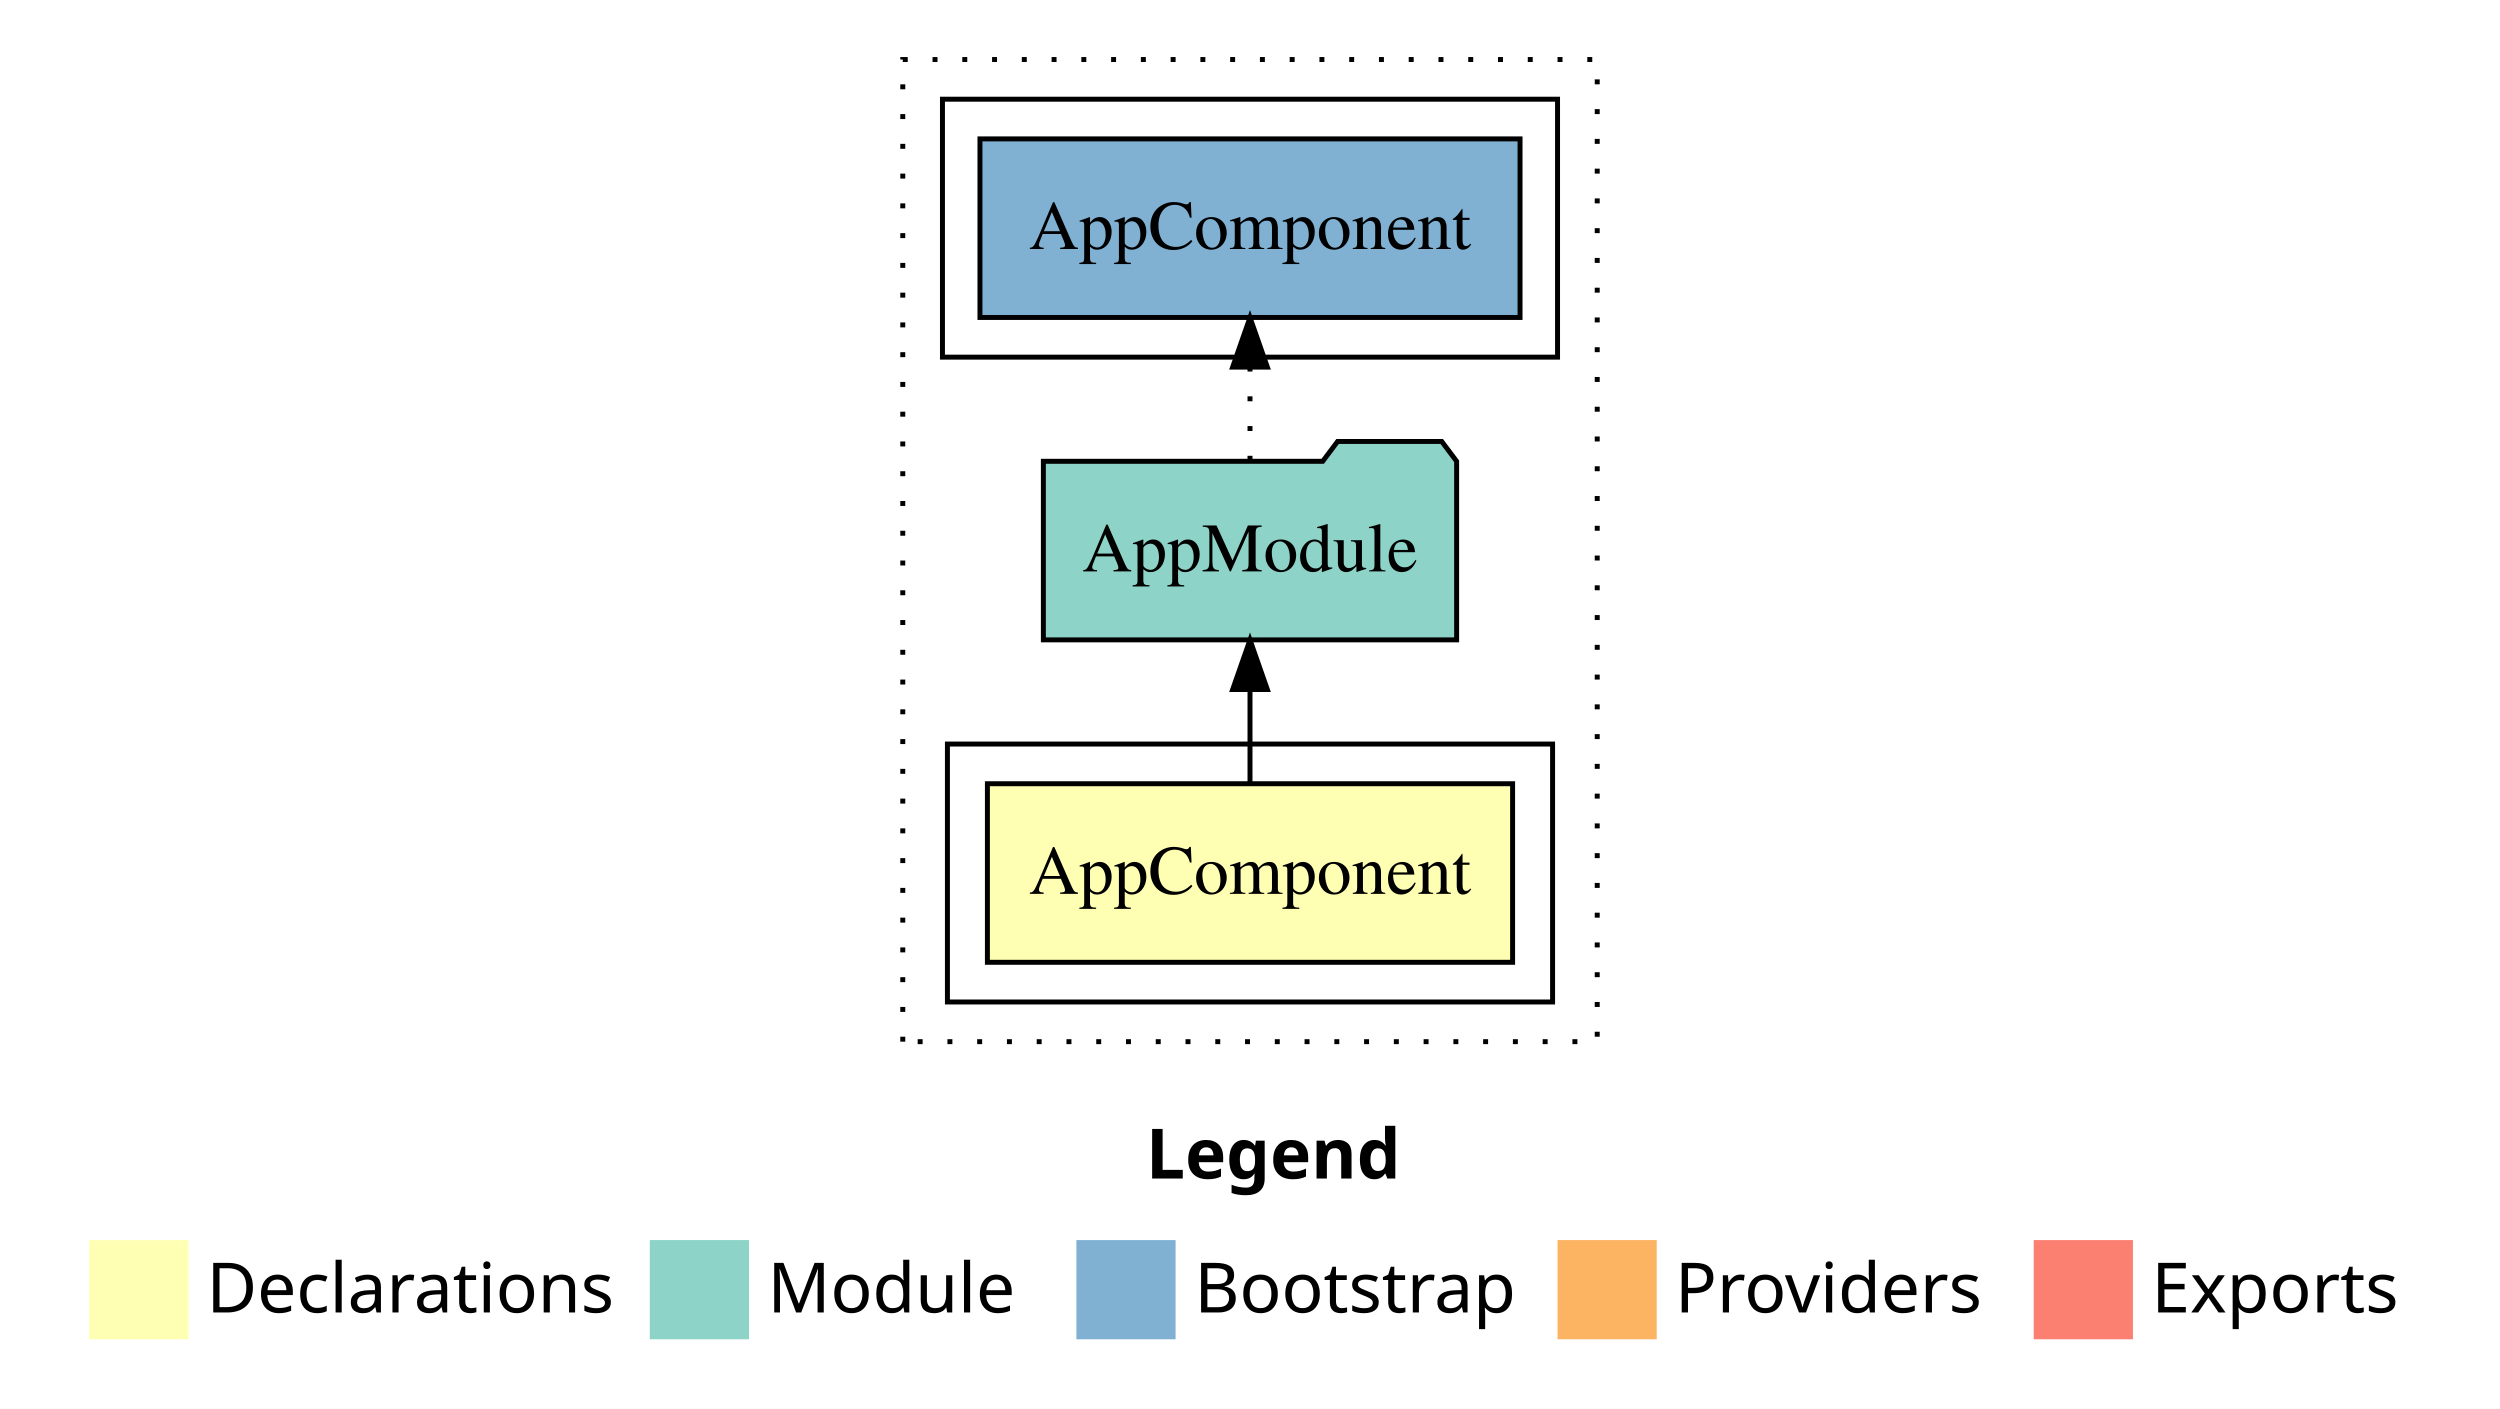
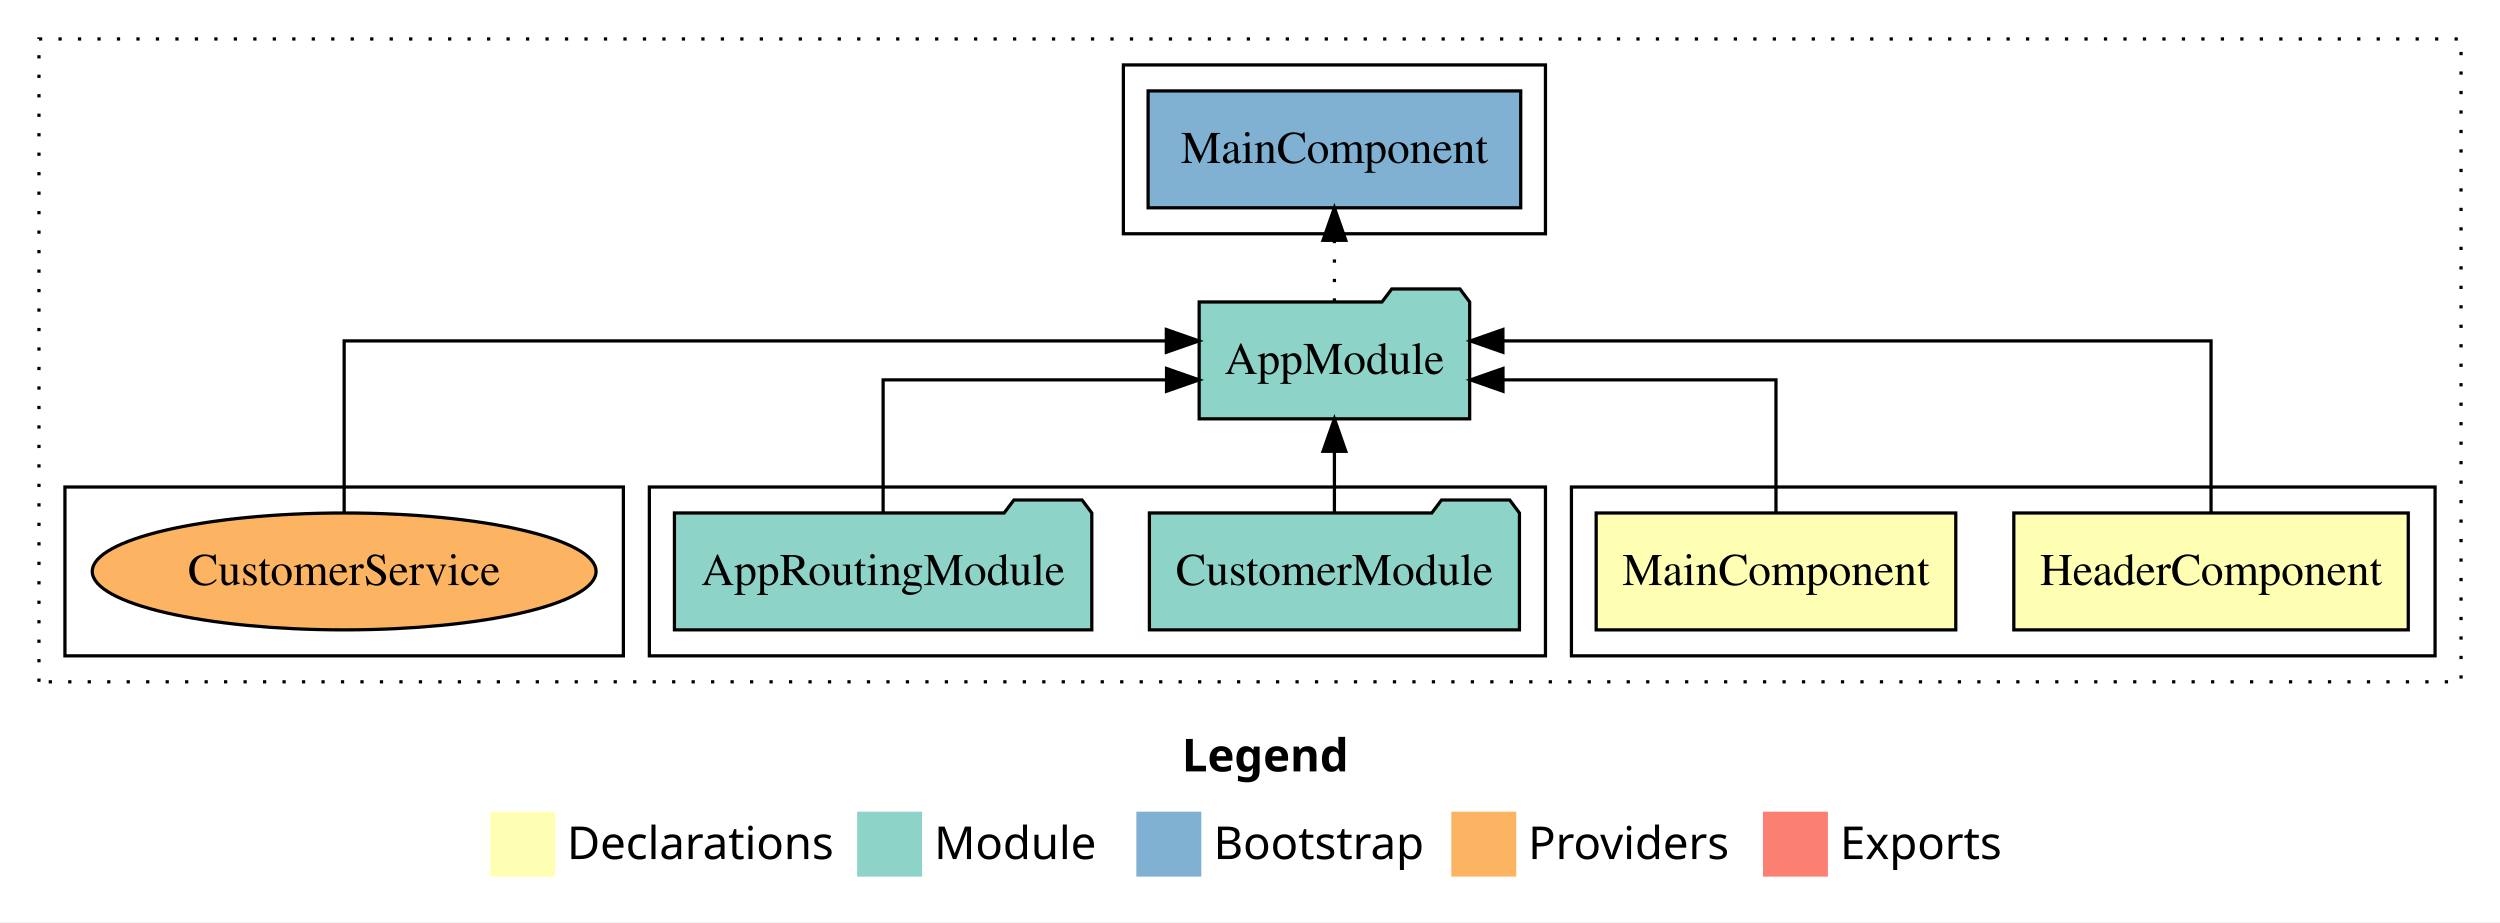
- <svg xmlns="http://www.w3.org/2000/svg" width="504pt" height="284pt" viewBox="0.00 0.00 504.00 284.00">
+ <svg xmlns="http://www.w3.org/2000/svg" width="770pt" height="284pt" viewBox="0.00 0.00 770.00 284.00">
  <g id="graph0" class="graph" transform="scale(1 1) rotate(0) translate(4 280)">
-     <polygon fill="#ffffff" stroke="transparent" points="-4,4 -4,-280 500,-280 500,4 -4,4" />
-     <text text-anchor="start" x="227.009" y="-42.4" font-family="sans-serif" font-weight="bold" font-size="14.00" fill="#000000">Legend</text>
-     <polygon fill="#ffffb3" stroke="transparent" points="14,-10 14,-30 34,-30 34,-10 14,-10" />
-     <text text-anchor="start" x="37.629" y="-15.4" font-family="sans-serif" font-size="14.00" fill="#000000">  Declarations</text>
-     <polygon fill="#8dd3c7" stroke="transparent" points="127,-10 127,-30 147,-30 147,-10 127,-10" />
-     <text text-anchor="start" x="150.725" y="-15.4" font-family="sans-serif" font-size="14.00" fill="#000000">  Module</text>
-     <polygon fill="#80b1d3" stroke="transparent" points="213,-10 213,-30 233,-30 233,-10 213,-10" />
-     <text text-anchor="start" x="236.781" y="-15.4" font-family="sans-serif" font-size="14.00" fill="#000000">  Bootstrap</text>
-     <polygon fill="#fdb462" stroke="transparent" points="310,-10 310,-30 330,-30 330,-10 310,-10" />
-     <text text-anchor="start" x="333.673" y="-15.4" font-family="sans-serif" font-size="14.00" fill="#000000">  Providers</text>
-     <polygon fill="#fb8072" stroke="transparent" points="406,-10 406,-30 426,-30 426,-10 406,-10" />
-     <text text-anchor="start" x="429.726" y="-15.4" font-family="sans-serif" font-size="14.00" fill="#000000">  Exports</text>
+     <polygon fill="#ffffff" stroke="transparent" points="-4,4 -4,-280 766,-280 766,4 -4,4" />
+     <text text-anchor="start" x="360.009" y="-42.4" font-family="sans-serif" font-weight="bold" font-size="14.00" fill="#000000">Legend</text>
+     <polygon fill="#ffffb3" stroke="transparent" points="147,-10 147,-30 167,-30 167,-10 147,-10" />
+     <text text-anchor="start" x="170.629" y="-15.4" font-family="sans-serif" font-size="14.00" fill="#000000">  Declarations</text>
+     <polygon fill="#8dd3c7" stroke="transparent" points="260,-10 260,-30 280,-30 280,-10 260,-10" />
+     <text text-anchor="start" x="283.725" y="-15.4" font-family="sans-serif" font-size="14.00" fill="#000000">  Module</text>
+     <polygon fill="#80b1d3" stroke="transparent" points="346,-10 346,-30 366,-30 366,-10 346,-10" />
+     <text text-anchor="start" x="369.781" y="-15.4" font-family="sans-serif" font-size="14.00" fill="#000000">  Bootstrap</text>
+     <polygon fill="#fdb462" stroke="transparent" points="443,-10 443,-30 463,-30 463,-10 443,-10" />
+     <text text-anchor="start" x="466.673" y="-15.4" font-family="sans-serif" font-size="14.00" fill="#000000">  Providers</text>
+     <polygon fill="#fb8072" stroke="transparent" points="539,-10 539,-30 559,-30 559,-10 539,-10" />
+     <text text-anchor="start" x="562.726" y="-15.4" font-family="sans-serif" font-size="14.00" fill="#000000">  Exports</text>
    <g id="clust1" class="cluster">
-       <polygon fill="none" stroke="#000000" stroke-dasharray="1,5" points="178,-70 178,-268 318,-268 318,-70 178,-70" />
+       <polygon fill="none" stroke="#000000" stroke-dasharray="1,5" points="8,-70 8,-268 754,-268 754,-70 8,-70" />
    </g>
    <g id="clust2" class="cluster">
-       <polygon fill="none" stroke="#000000" points="187,-78 187,-130 309,-130 309,-78 187,-78" />
+       <polygon fill="none" stroke="#000000" points="480,-78 480,-130 746,-130 746,-78 480,-78" />
    </g>
-     <g id="clust6" class="cluster">
-       <polygon fill="none" stroke="#000000" points="186,-208 186,-260 310,-260 310,-208 186,-208" />
+     <g id="clust5" class="cluster">
+       <polygon fill="none" stroke="#000000" points="196,-78 196,-130 472,-130 472,-78 196,-78" />
+     </g>
+     <g id="clust7" class="cluster">
+       <polygon fill="none" stroke="#000000" points="342,-208 342,-260 472,-260 472,-208 342,-208" />
+     </g>
+     <g id="clust8" class="cluster">
+       <polygon fill="none" stroke="#000000" points="16,-78 16,-130 188,-130 188,-78 16,-78" />
    </g>
    <g id="node1" class="node">
-       <polygon fill="#ffffb3" stroke="#000000" points="300.94,-122 195.06,-122 195.06,-86 300.94,-86 300.94,-122" />
-       <text text-anchor="middle" x="248" y="-99.8" font-family="Times,serif" font-size="14.00" fill="#000000">AppComponent</text>
+       <polygon fill="#ffffb3" stroke="#000000" points="737.744,-122 616.256,-122 616.256,-86 737.744,-86 737.744,-122" />
+       <text text-anchor="middle" x="677" y="-99.8" font-family="Times,serif" font-size="14.00" fill="#000000">HeaderComponent</text>
+     </g>
+     <g id="node3" class="node">
+       <polygon fill="#8dd3c7" stroke="#000000" points="448.657,-187 445.657,-191 424.657,-191 421.657,-187 365.343,-187 365.343,-151 448.657,-151 448.657,-187" />
+       <text text-anchor="middle" x="407" y="-164.8" font-family="Times,serif" font-size="14.00" fill="#000000">AppModule</text>
+     </g>
+     <g id="edge1" class="edge">
+       <path fill="none" stroke="#000000" d="M677,-122.284C677,-143.321 677,-175 677,-175 677,-175 458.891,-175 458.891,-175" />
+       <polygon fill="#000000" stroke="#000000" points="458.891,-171.5 448.891,-175 458.891,-178.5 458.891,-171.5" />
    </g>
    <g id="node2" class="node">
-       <polygon fill="#8dd3c7" stroke="#000000" points="289.657,-187 286.657,-191 265.657,-191 262.657,-187 206.343,-187 206.343,-151 289.657,-151 289.657,-187" />
-       <text text-anchor="middle" x="248" y="-164.8" font-family="Times,serif" font-size="14.00" fill="#000000">AppModule</text>
-     </g>
-     <g id="edge1" class="edge">
-       <path fill="none" stroke="#000000" d="M248,-122.106C248,-122.106 248,-140.991 248,-140.991" />
-       <polygon fill="#000000" stroke="#000000" points="244.5,-140.991 248,-150.991 251.5,-140.991 244.5,-140.991" />
-     </g>
-     <g id="node3" class="node">
-       <polygon fill="#80b1d3" stroke="#000000" points="302.439,-252 193.561,-252 193.561,-216 302.439,-216 302.439,-252" />
-       <text text-anchor="middle" x="248" y="-229.8" font-family="Times,serif" font-size="14.00" fill="#000000">AppComponent </text>
+       <polygon fill="#ffffb3" stroke="#000000" points="598.382,-122 487.618,-122 487.618,-86 598.382,-86 598.382,-122" />
+       <text text-anchor="middle" x="543" y="-99.8" font-family="Times,serif" font-size="14.00" fill="#000000">MainComponent</text>
    </g>
    <g id="edge2" class="edge">
-       <path fill="none" stroke="#000000" stroke-dasharray="1,5" d="M248,-187.106C248,-187.106 248,-205.991 248,-205.991" />
-       <polygon fill="#000000" stroke="#000000" points="244.5,-205.991 248,-215.991 251.5,-205.991 244.5,-205.991" />
+       <path fill="none" stroke="#000000" d="M543,-122.022C543,-139.373 543,-163 543,-163 543,-163 458.914,-163 458.914,-163" />
+       <polygon fill="#000000" stroke="#000000" points="458.914,-159.5 448.914,-163 458.914,-166.5 458.914,-159.5" />
+     </g>
+     <g id="node6" class="node">
+       <polygon fill="#80b1d3" stroke="#000000" points="464.383,-252 349.617,-252 349.617,-216 464.383,-216 464.383,-252" />
+       <text text-anchor="middle" x="407" y="-229.8" font-family="Times,serif" font-size="14.00" fill="#000000">MainComponent </text>
+     </g>
+     <g id="edge5" class="edge">
+       <path fill="none" stroke="#000000" stroke-dasharray="1,5" d="M407,-187.106C407,-187.106 407,-205.991 407,-205.991" />
+       <polygon fill="#000000" stroke="#000000" points="403.5,-205.991 407,-215.991 410.5,-205.991 403.5,-205.991" />
+     </g>
+     <g id="node4" class="node">
+       <polygon fill="#8dd3c7" stroke="#000000" points="463.987,-122 460.987,-126 439.987,-126 436.987,-122 350.013,-122 350.013,-86 463.987,-86 463.987,-122" />
+       <text text-anchor="middle" x="407" y="-99.8" font-family="Times,serif" font-size="14.00" fill="#000000">CustomerModule</text>
+     </g>
+     <g id="edge3" class="edge">
+       <path fill="none" stroke="#000000" d="M407,-122.106C407,-122.106 407,-140.991 407,-140.991" />
+       <polygon fill="#000000" stroke="#000000" points="403.5,-140.991 407,-150.991 410.5,-140.991 403.5,-140.991" />
+     </g>
+     <g id="node5" class="node">
+       <polygon fill="#8dd3c7" stroke="#000000" points="332.274,-122 329.274,-126 308.274,-126 305.274,-122 203.726,-122 203.726,-86 332.274,-86 332.274,-122" />
+       <text text-anchor="middle" x="268" y="-99.8" font-family="Times,serif" font-size="14.00" fill="#000000">AppRoutingModule</text>
+     </g>
+     <g id="edge4" class="edge">
+       <path fill="none" stroke="#000000" d="M268,-122.022C268,-139.373 268,-163 268,-163 268,-163 355.295,-163 355.295,-163" />
+       <polygon fill="#000000" stroke="#000000" points="355.296,-166.5 365.295,-163 355.295,-159.5 355.296,-166.5" />
+     </g>
+     <g id="node7" class="node">
+       <ellipse fill="#fdb462" stroke="#000000" cx="102" cy="-104" rx="77.584" ry="18" />
+       <text text-anchor="middle" x="102" y="-99.8" font-family="Times,serif" font-size="14.00" fill="#000000">CustomerService</text>
+     </g>
+     <g id="edge6" class="edge">
+       <path fill="none" stroke="#000000" d="M102,-122.284C102,-143.321 102,-175 102,-175 102,-175 355.231,-175 355.231,-175" />
+       <polygon fill="#000000" stroke="#000000" points="355.231,-178.5 365.231,-175 355.231,-171.5 355.231,-178.5" />
    </g>
  </g>
</svg>
